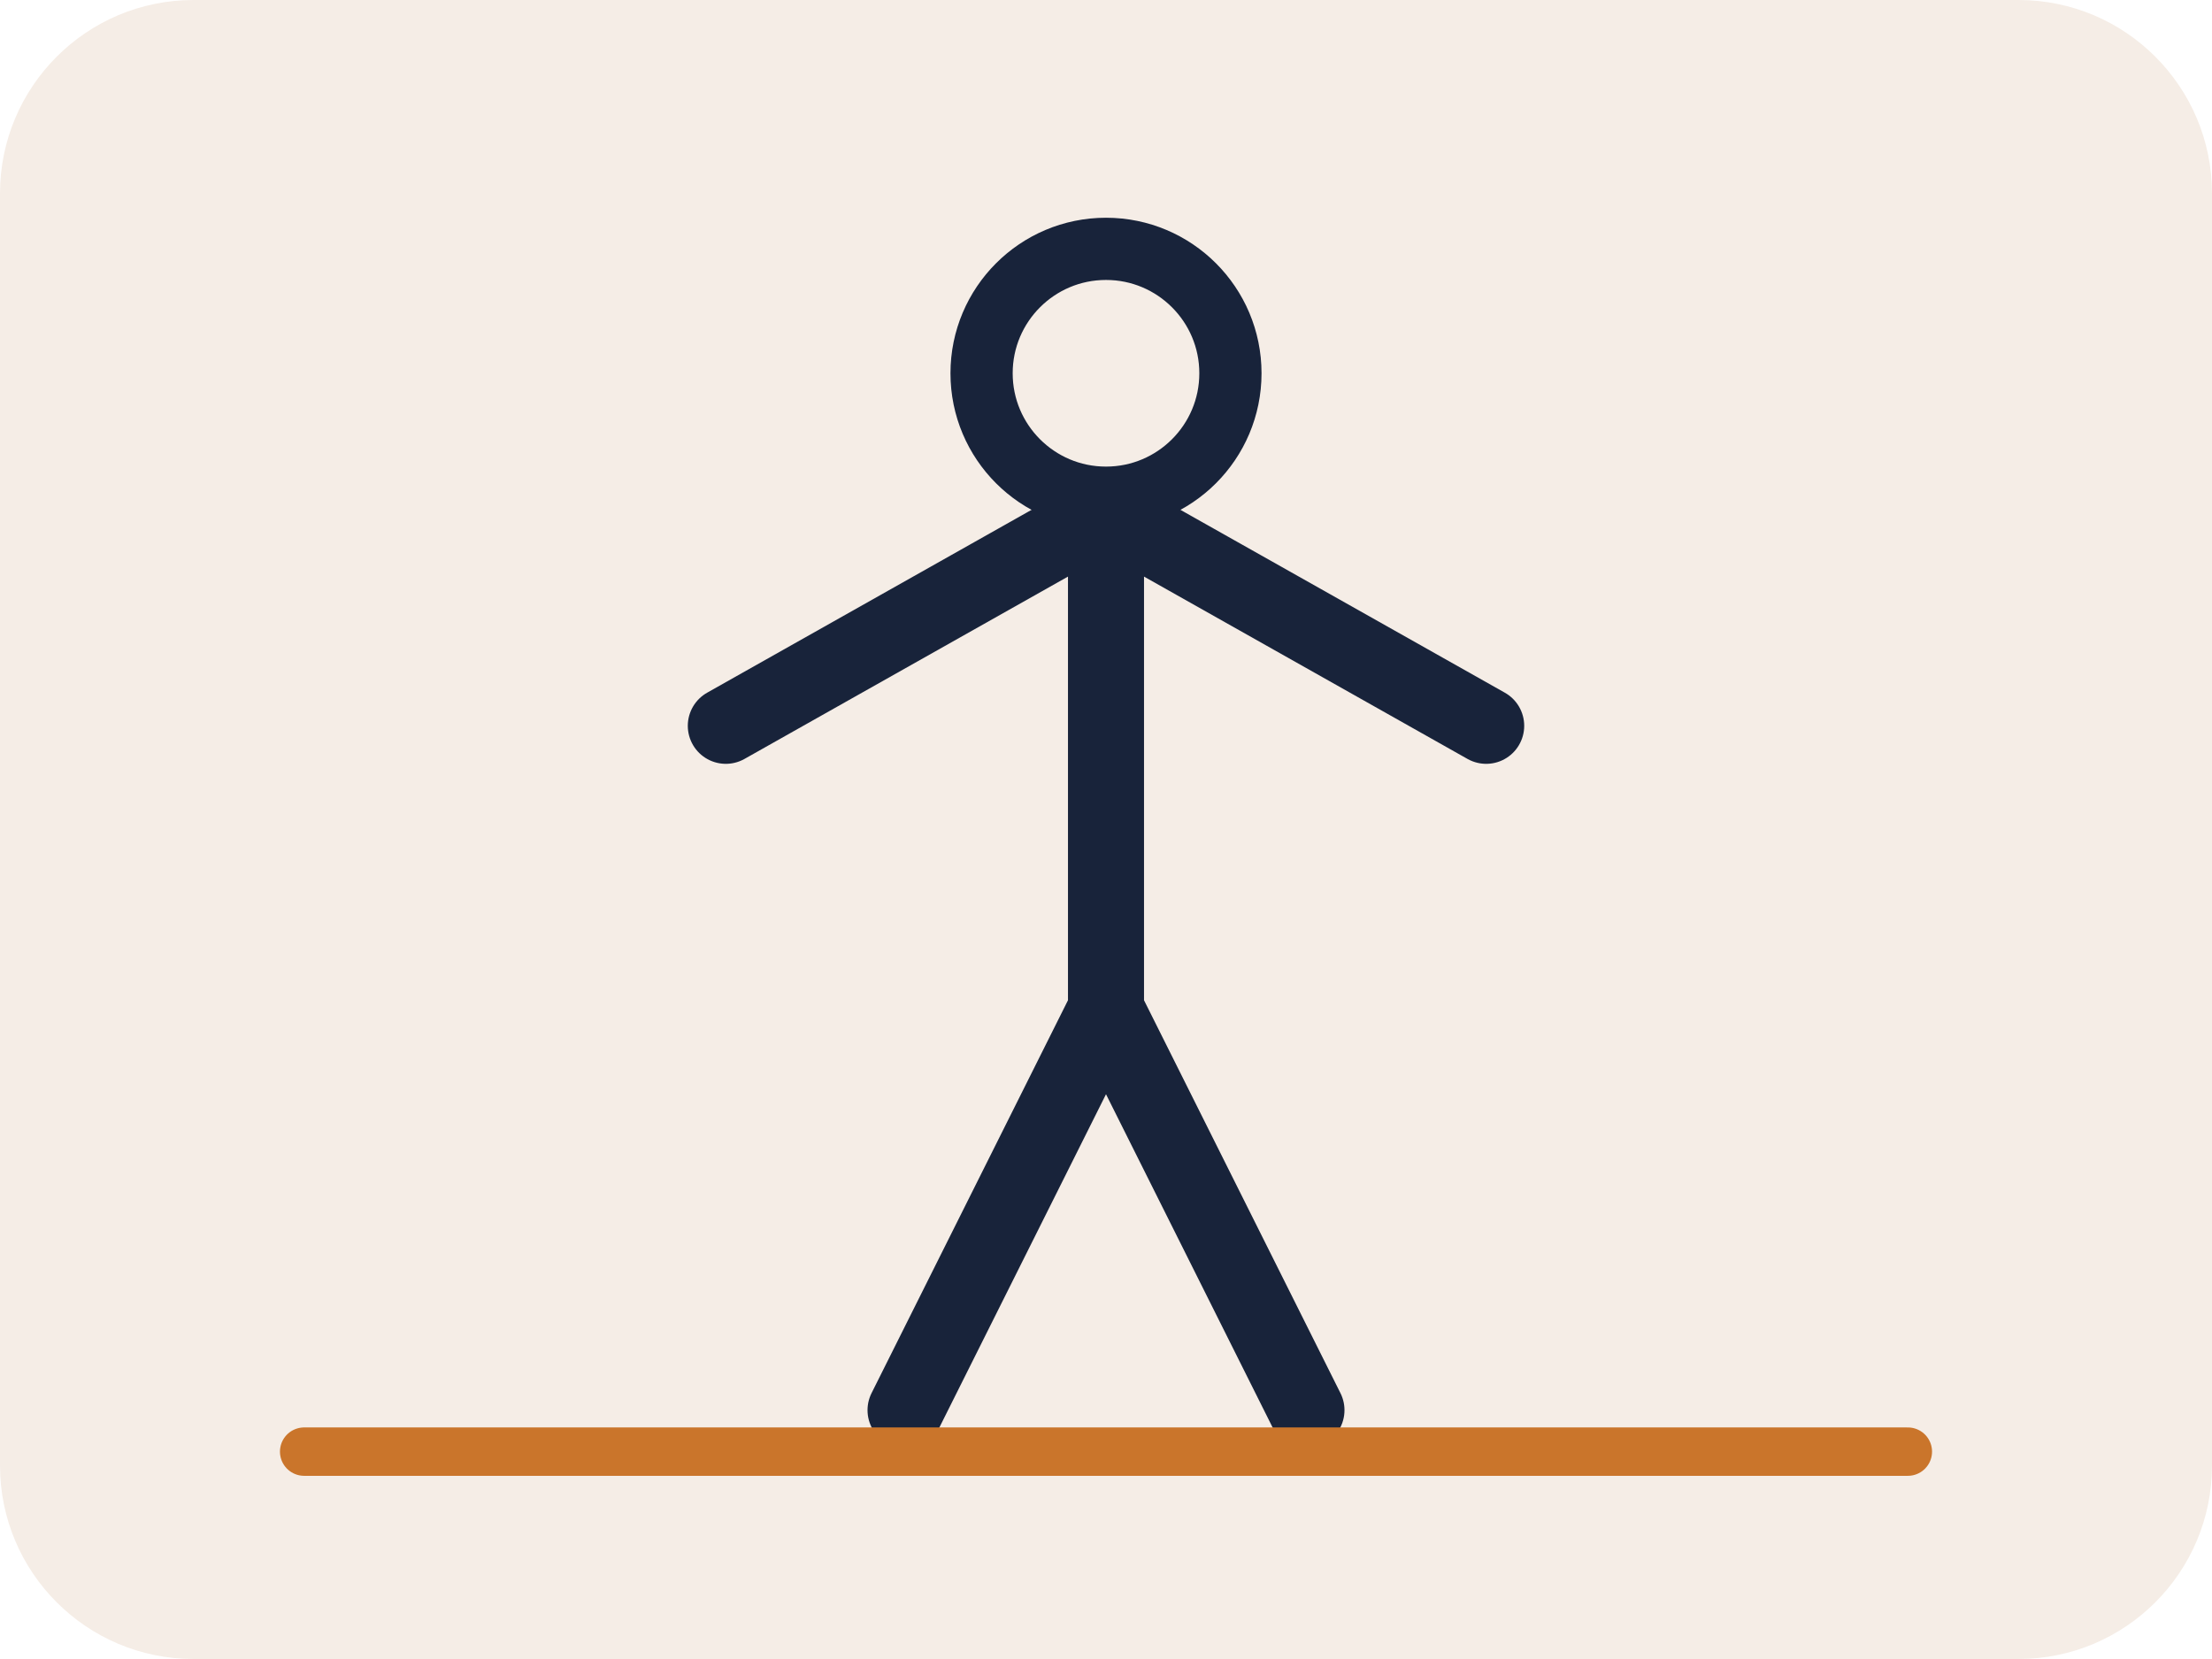
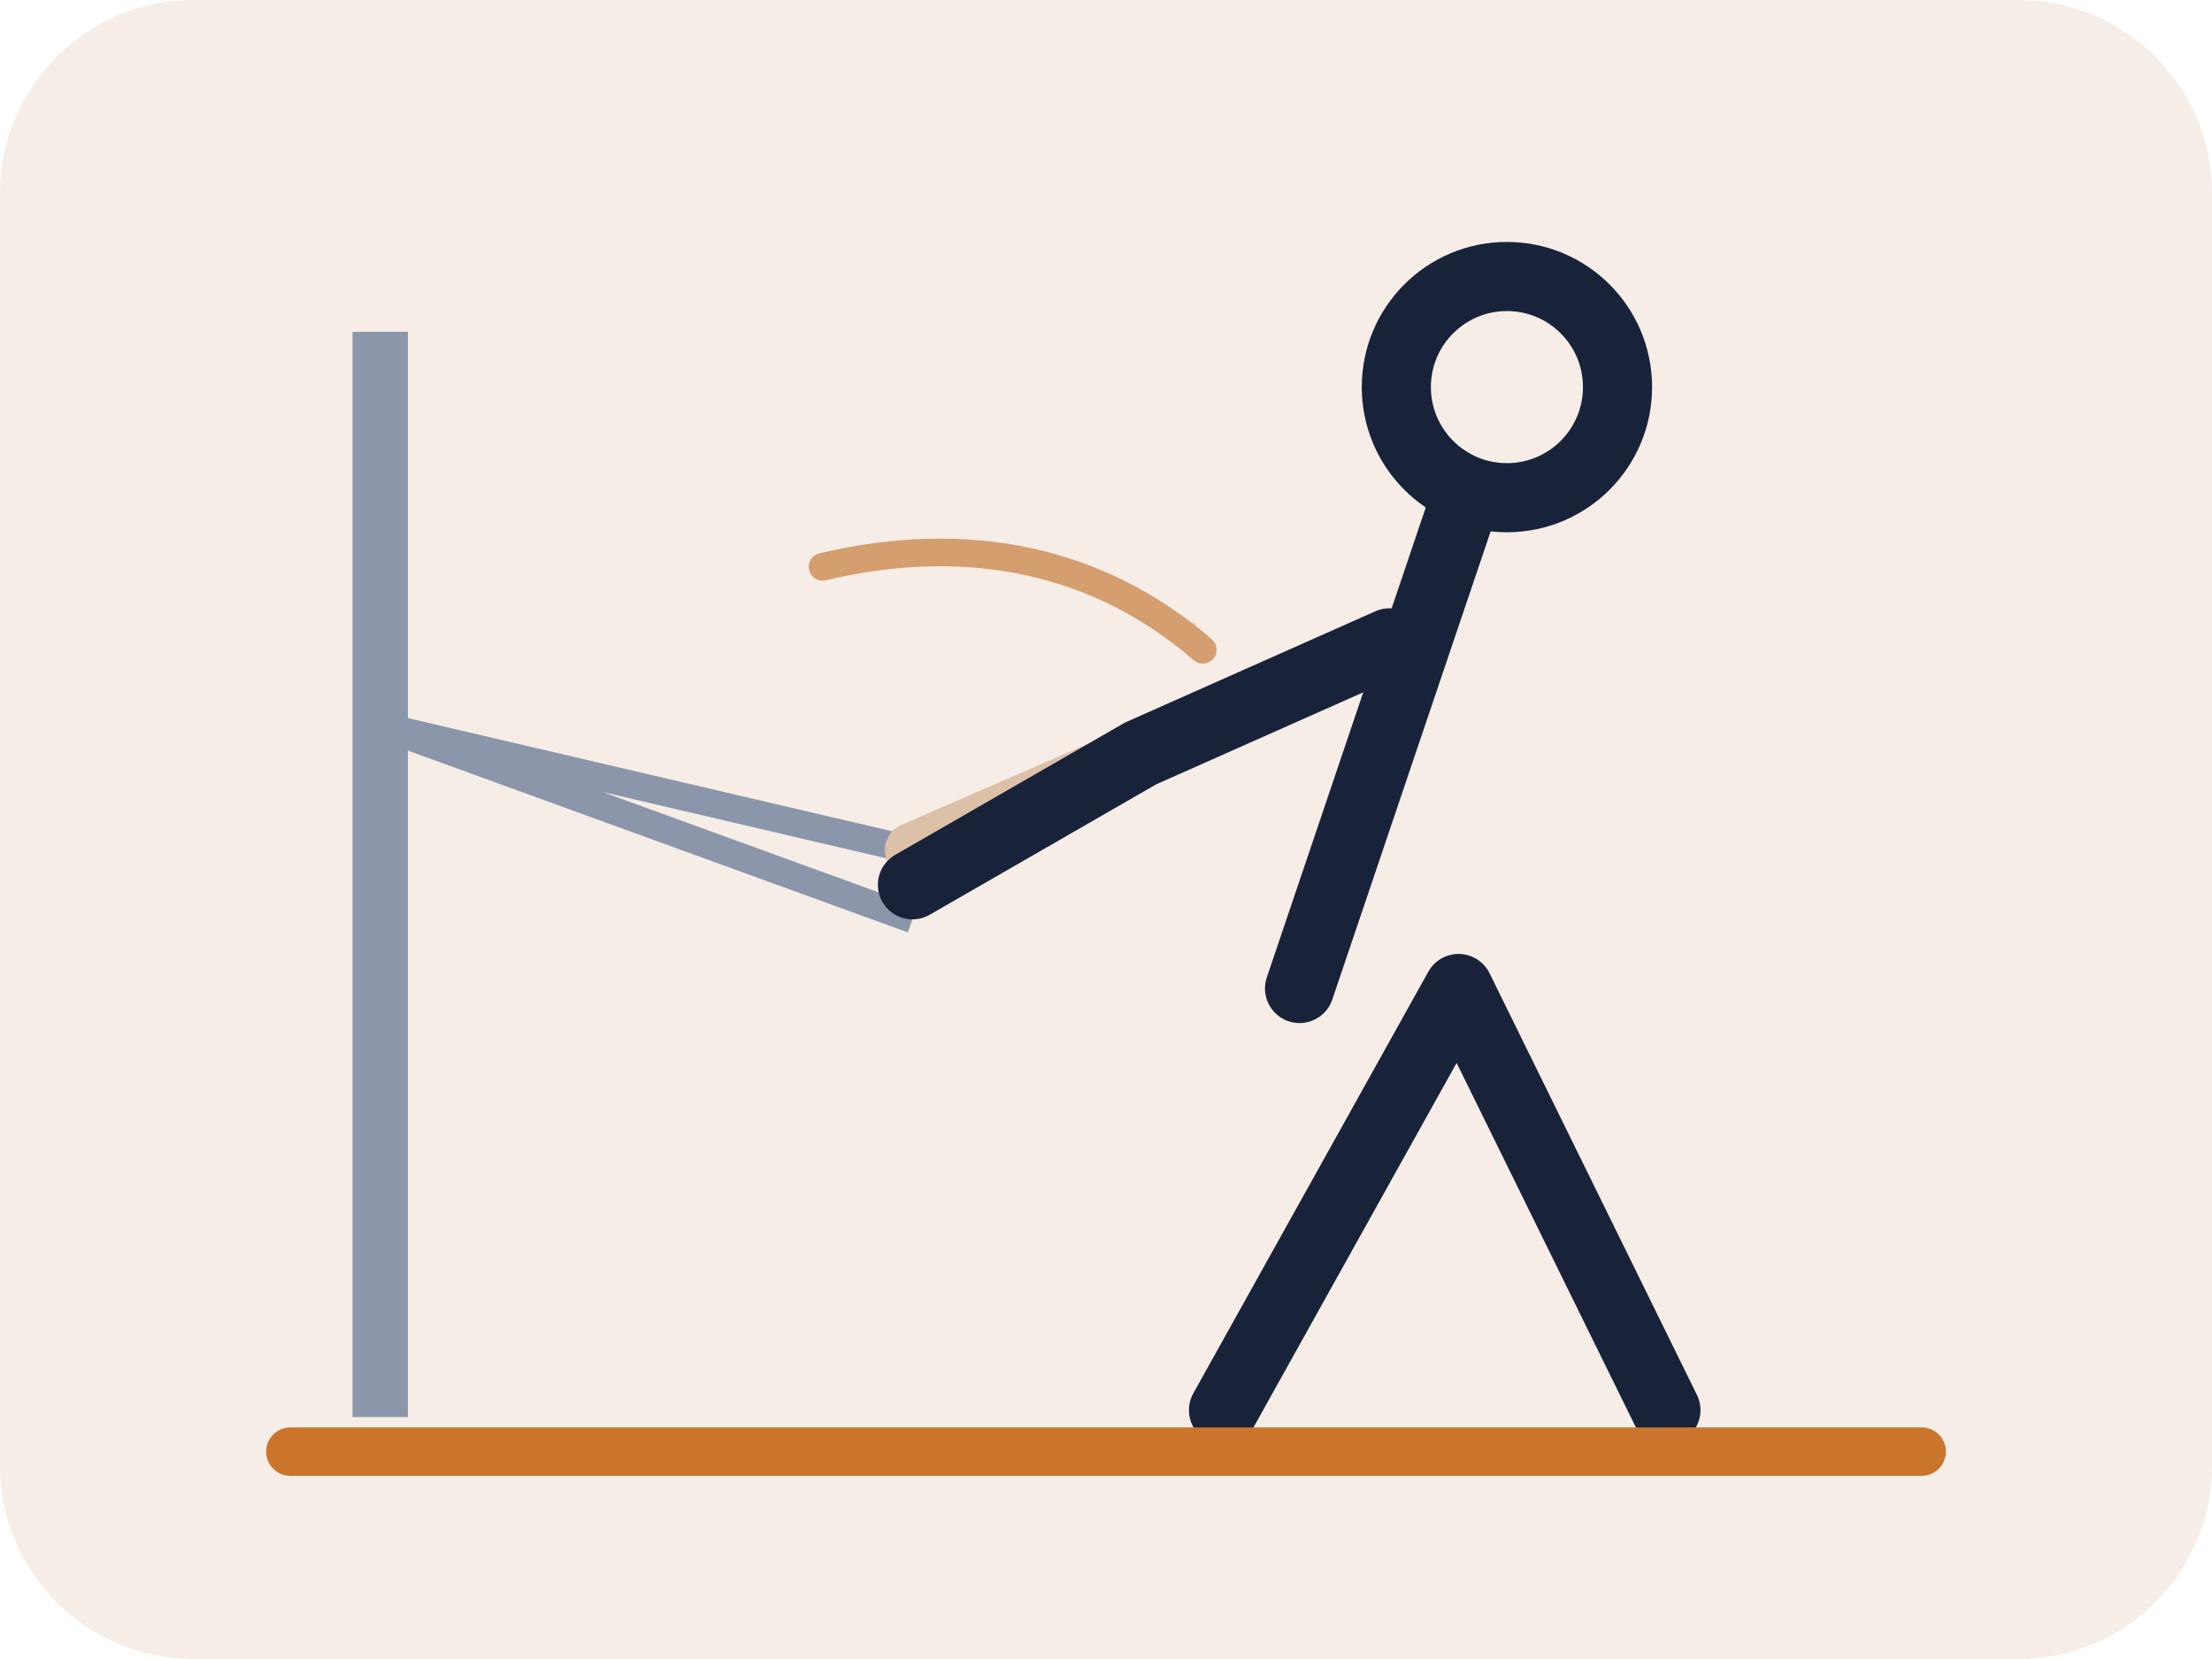
<svg xmlns="http://www.w3.org/2000/svg" viewBox="0 0 320 240" role="img" aria-labelledby="title">
+   <defs>
+     <marker id="motion-arrow" viewBox="0 0 10 10" refX="8" refY="5" markerWidth="4.5" markerHeight="4.5" markerUnits="userSpaceOnUse" orient="auto-start-reverse">
+       <path d="M0 0 10 5 0 10Z" fill="hsl(28 55% 52%)" opacity=".55" />
+     </marker>
+   </defs>
  <rect width="320" height="240" rx="28" fill="hsl(28 42% 93%)" />
-   <circle cx="160" cy="54" r="18" fill="none" stroke="#18233a" stroke-width="9" />
-   <path d="M160 76v72M160 74l-55 31M160 74l55 31M160 146l-29 58M160 146l29 58" fill="none" stroke="#18233a" stroke-width="11" stroke-linecap="round" stroke-linejoin="round" />
-   <path d="M44 210h232" stroke="hsl(28 65% 48%)" stroke-width="7" stroke-linecap="round" />
+   <path d="M55 48V205" stroke="#8b96aa" stroke-width="8" />
+   <path d="M55 105L132 123M55 105L132 133" stroke="#8b96aa" stroke-width="4" />
+   <g data-pose="start" fill="none" stroke="hsl(28 42% 76%)" stroke-width="8" stroke-linecap="round" stroke-linejoin="round">
+     <circle cx="218" cy="56" r="16" />
+     <path d="M211 75L188 143M201 93L132 123M211 143L177 204M211 143L241 204" />
+   </g>
+   <g data-pose="finish" fill="none" stroke="#18233a" stroke-width="10" stroke-linecap="round" stroke-linejoin="round">
+     <circle cx="218" cy="56" r="16" />
+     <path d="M211 75L188 143M201 93L165 109L132 128M211 143L177 204M211 143L241 204" />
+   </g>
+   <path d="M119 82C140 77 159 81 174 94" fill="none" stroke="hsl(28 55% 52%)" stroke-width="4" stroke-linecap="round" opacity=".72" marker-end="url(#motion-arrow)" />
+   <path d="M42 210H278" stroke="hsl(28 65% 48%)" stroke-width="7" stroke-linecap="round" />
</svg>
